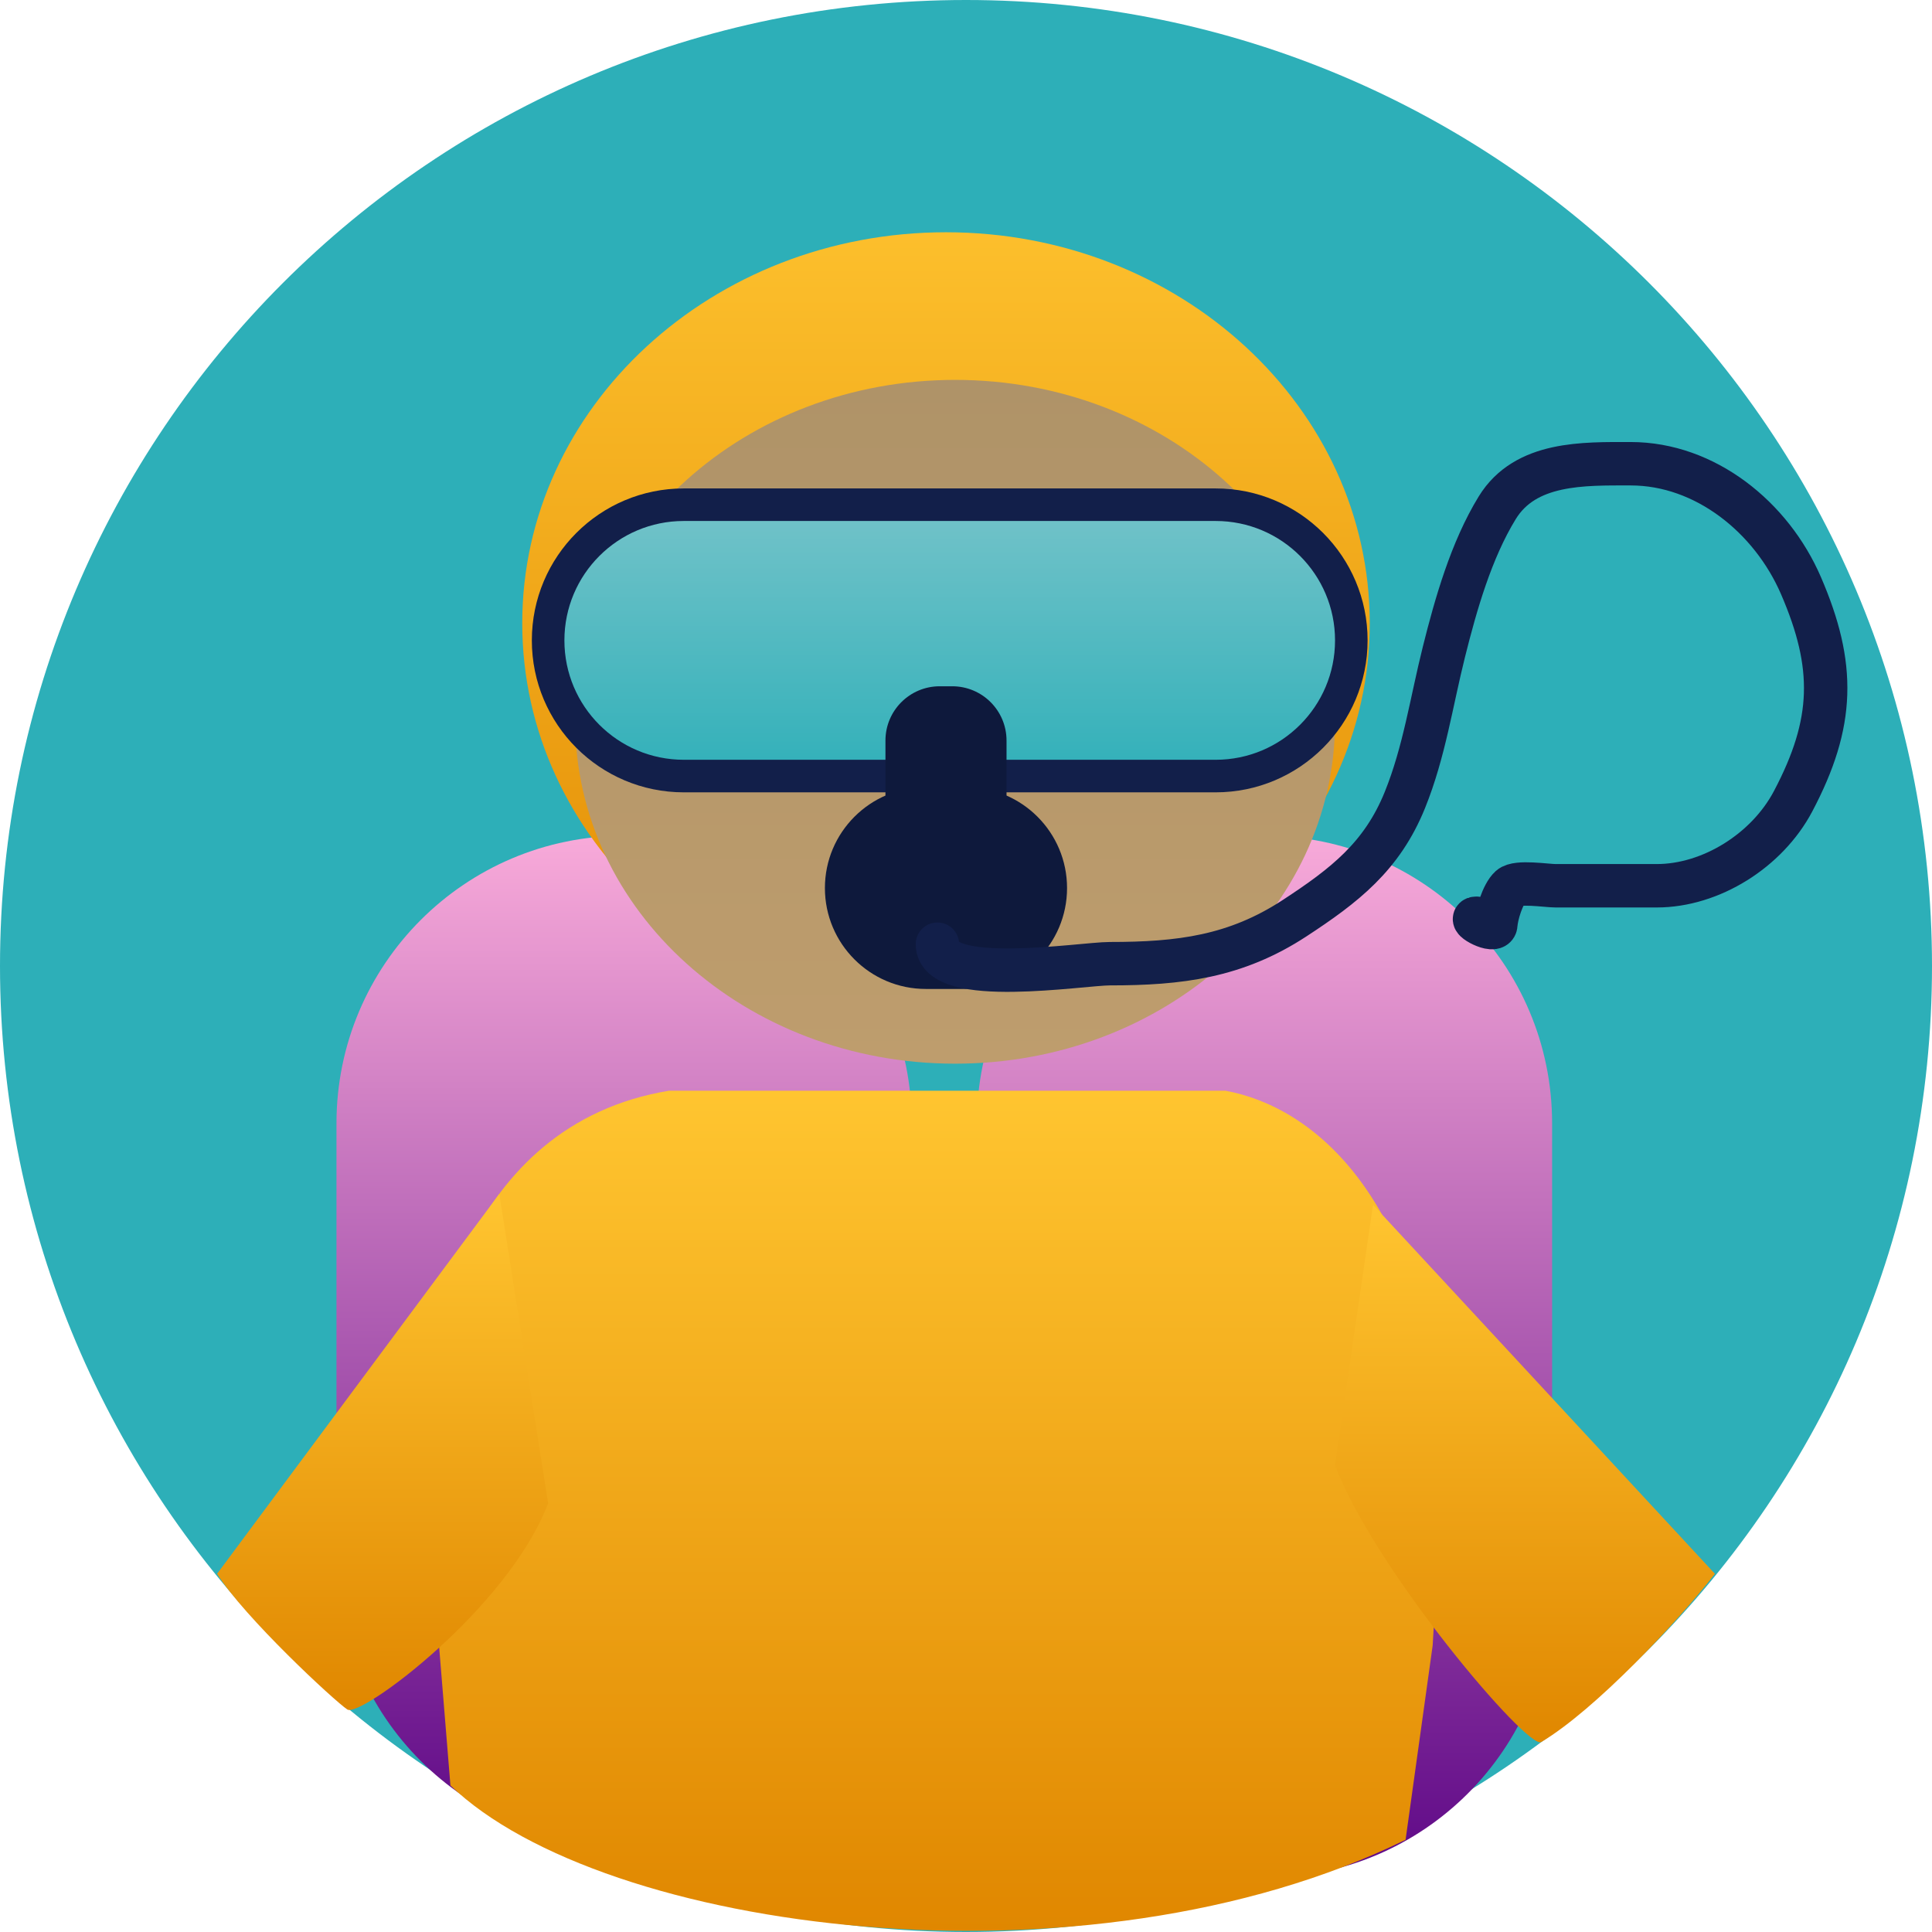
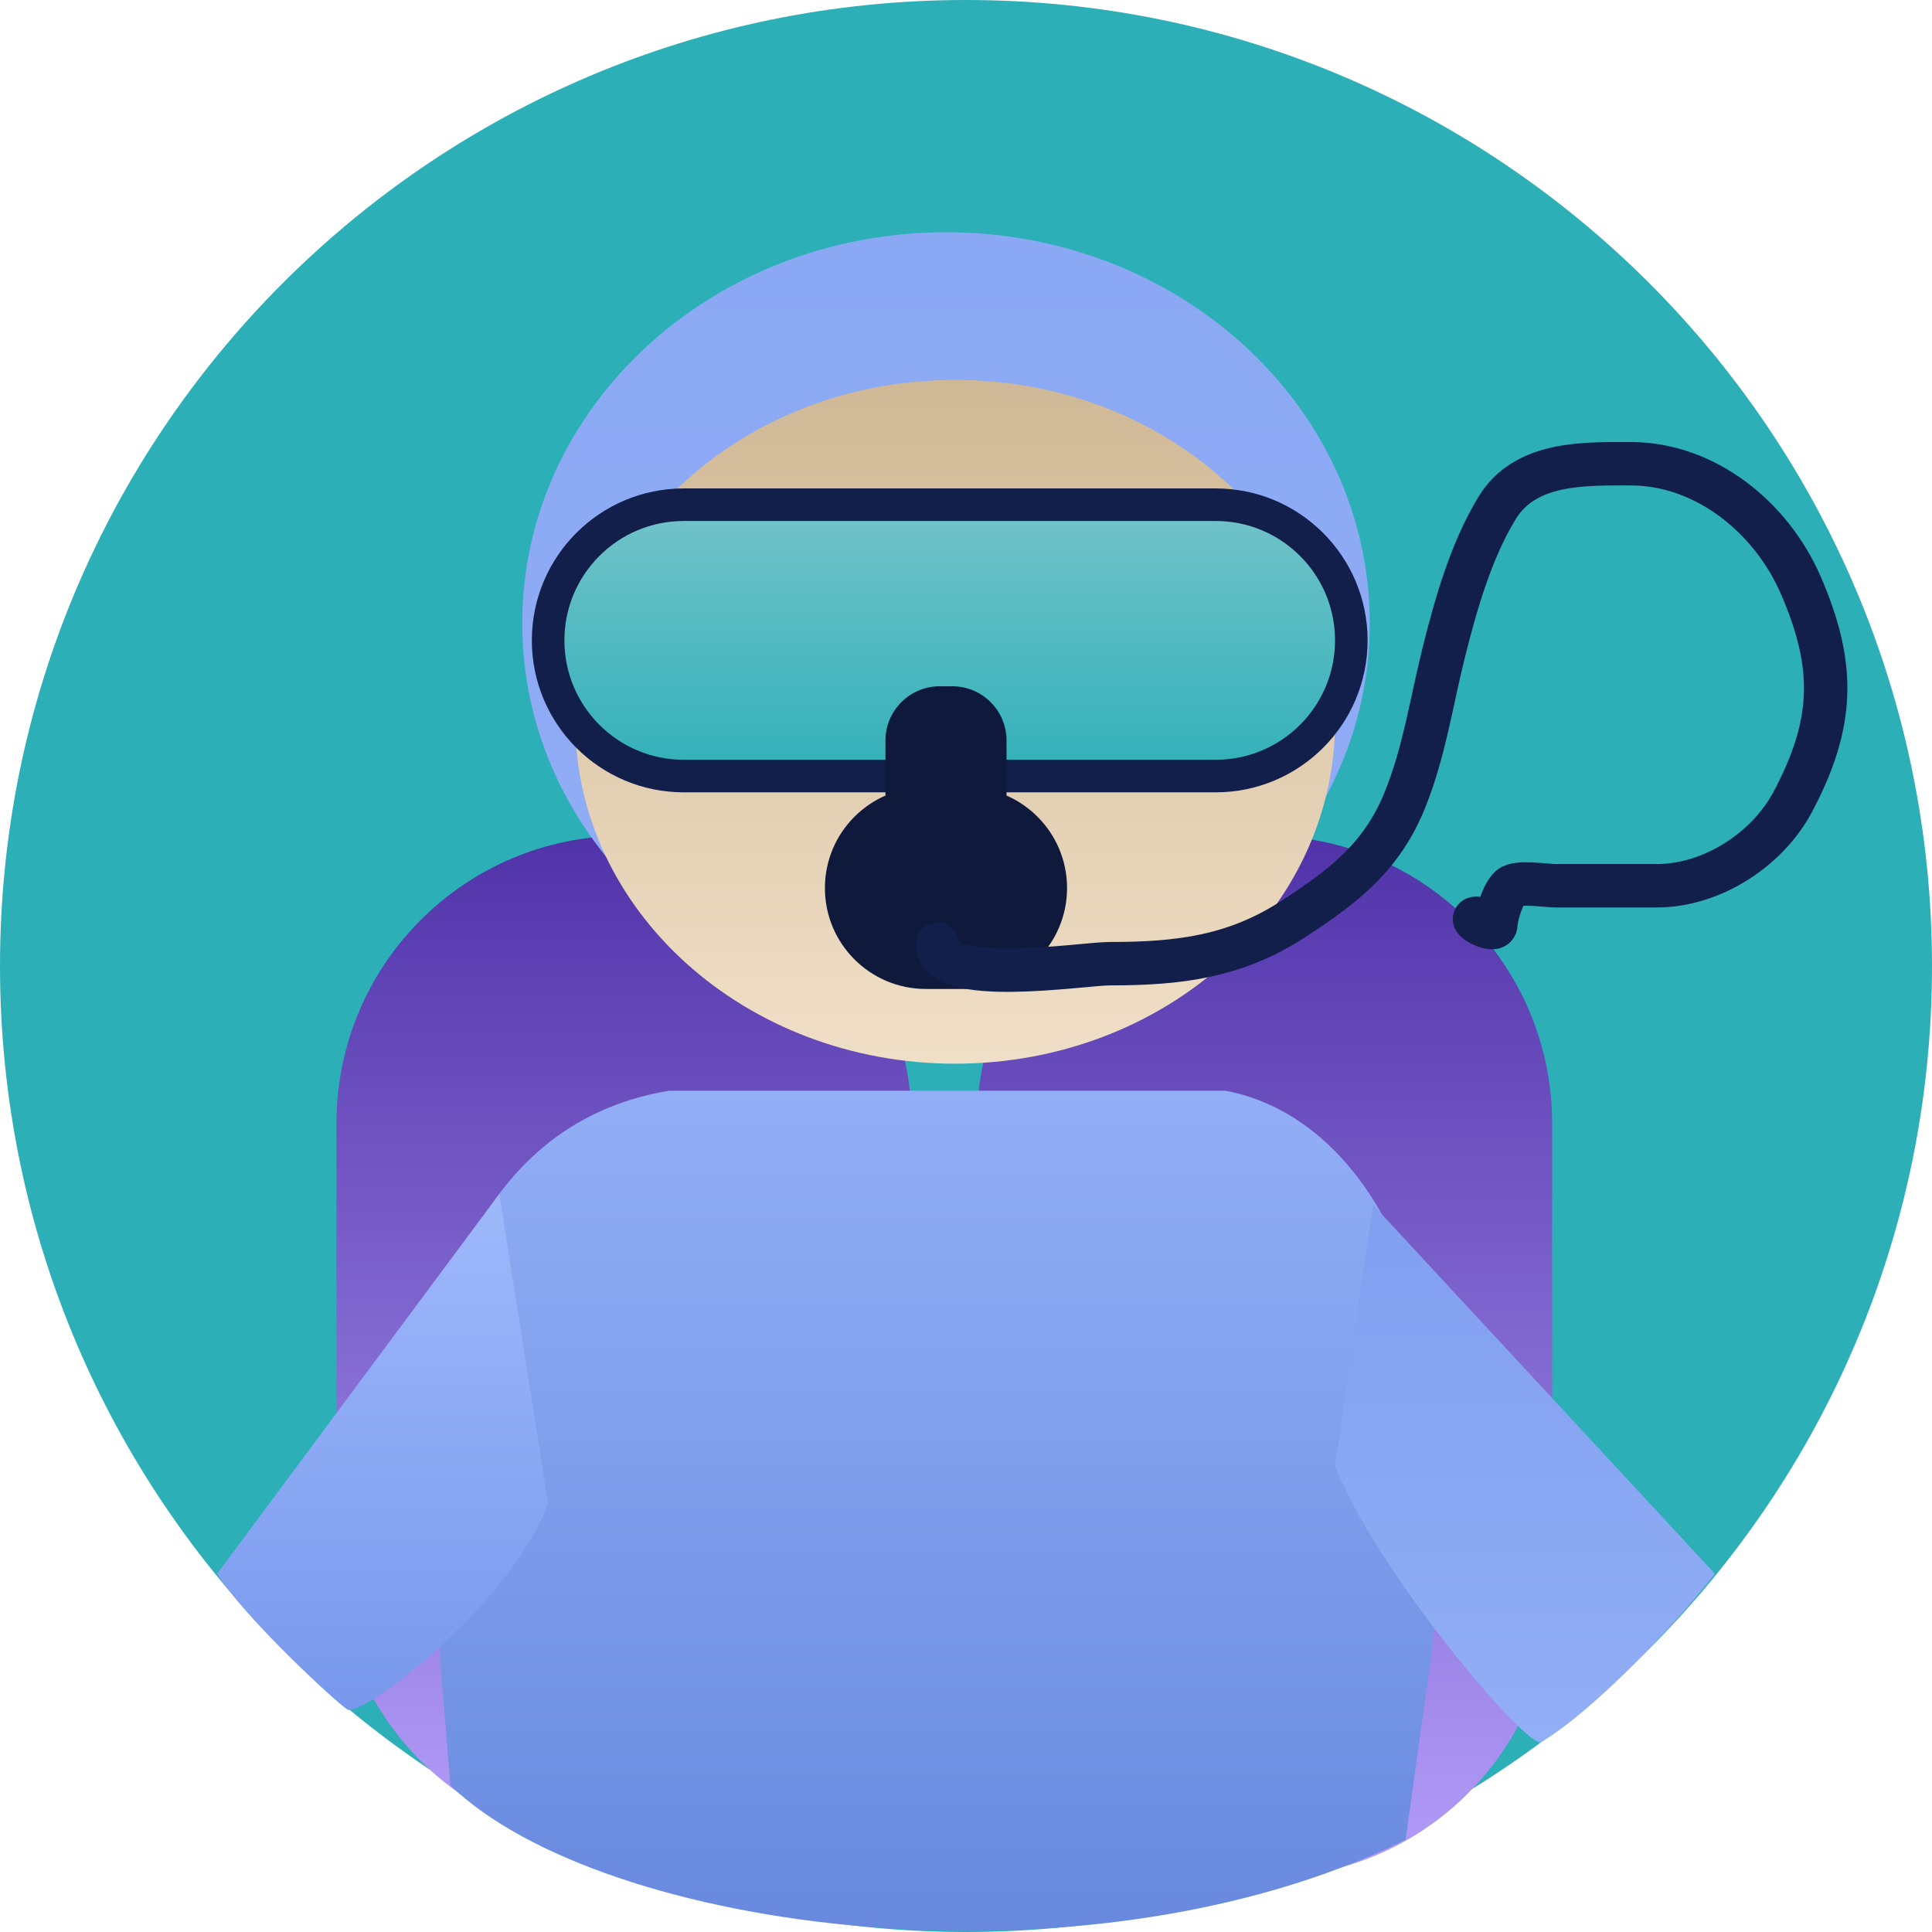
<svg xmlns="http://www.w3.org/2000/svg" width="178" height="178" viewBox="0 0 178 178" fill="none">
  <circle cx="89" cy="89" r="89" fill="#2DAFB8" />
-   <rect x="31" y="77" width="53" height="93" rx="26.5" fill="url(#paint0_linear_274_1346)" />
-   <rect x="90" y="77" width="53" height="96" rx="26.5" fill="url(#paint1_linear_274_1346)" />
-   <ellipse cx="87.157" cy="57.42" rx="39.041" ry="36.021" fill="url(#paint2_linear_274_1346)" />
-   <path d="M39.019 134.078L41.5 164.5C55.5 178 100 184 129.5 169.5L131.995 151.601L133 134.078C131.492 110.226 120.938 101.951 112.897 100.491H61.635C42.738 103.606 38.684 124.18 39.019 134.078Z" fill="url(#paint3_linear_274_1346)" />
-   <path d="M20 145L46 110L50.5 138.5C46.833 148.167 33.2 158.3 32 157.5C30.8 156.7 22.5 149 20 145Z" fill="url(#paint4_linear_274_1346)" />
-   <path d="M158 145L126.5 111L123 135C126.667 144.667 140.763 161.242 142 160.5C147 157.5 154.5 149.5 158 145Z" fill="url(#paint5_linear_274_1346)" />
-   <ellipse cx="88" cy="66.5" rx="35" ry="31.5" fill="url(#paint6_linear_274_1346)" />
-   <rect x="50.5" y="46.5" width="74" height="25" rx="12.5" fill="url(#paint7_linear_274_1346)" stroke="#121F4A" stroke-width="3" />
+   <rect x="31" y="77" width="53" height="93" rx="26.5" fill="url(#paint0_linear_272_1478)" />
+   <rect x="90" y="77" width="53" height="96" rx="26.5" fill="url(#paint1_linear_272_1478)" />
+   <path d="M39.019 134.078L41.5 164.5C55.5 178 100 184 129.5 169.5L131.995 151.601L133 134.078C131.492 110.226 120.938 101.951 112.897 100.491H61.635C42.738 103.606 38.684 124.18 39.019 134.078Z" fill="url(#paint2_linear_272_1478)" />
+   <ellipse cx="87.157" cy="57.42" rx="39.041" ry="36.021" fill="url(#paint3_linear_272_1478)" />
+   <path d="M20 145L46 110L50.5 138.5C46.833 148.167 33.2 158.3 32 157.5C30.8 156.7 22.5 149 20 145Z" fill="url(#paint4_linear_272_1478)" />
+   <path d="M158 145L126.5 111L123 135C126.667 144.667 140.763 161.242 142 160.5C147 157.5 154.5 149.5 158 145Z" fill="url(#paint5_linear_272_1478)" />
+   <ellipse cx="88" cy="66.5" rx="35" ry="31.5" fill="url(#paint6_linear_272_1478)" />
+   <rect x="50.5" y="46.5" width="74" height="25" rx="12.5" fill="url(#paint7_linear_272_1478)" stroke="#121F4A" stroke-width="3" />
  <rect x="76.001" y="72.524" width="22.309" height="18.591" rx="9.296" fill="#0E193C" />
  <rect x="81.579" y="63.228" width="11.155" height="19.521" rx="5" fill="#0E193C" />
  <path d="M86.367 86.992C86.367 90.966 99.677 88.787 102.253 88.787C108.676 88.787 113.841 88.152 119.269 84.599C123.864 81.592 127.326 78.925 129.439 73.699C131.225 69.279 131.88 64.662 133.028 60.073C134.13 55.664 135.546 50.691 137.946 46.779C140.541 42.552 145.921 42.725 150.243 42.725C157.103 42.725 163.204 47.647 165.929 53.958C169.115 61.334 169.029 66.581 165.198 73.832C162.808 78.355 157.642 81.608 152.636 81.608C149.534 81.608 146.432 81.608 143.33 81.608C142.475 81.608 139.787 81.162 139.143 81.741C138.433 82.38 137.868 84.324 137.813 85.198C137.76 86.046 135.168 84.599 136.019 84.599" stroke="#121F4A" stroke-width="4" stroke-linecap="round" />
  <defs>
-     <linearGradient id="paint0_linear_274_1346" x1="57.5" y1="77" x2="57.5" y2="170" gradientUnits="userSpaceOnUse">
-       <stop stop-color="#F8AAD9" />
-       <stop offset="1" stop-color="#5E0887" />
+     <linearGradient id="paint0_linear_272_1478" x1="57.5" y1="77" x2="57.5" y2="170" gradientUnits="userSpaceOnUse">
+       <stop stop-color="#5133A9" />
+       <stop offset="1" stop-color="#B39DF9" />
    </linearGradient>
-     <linearGradient id="paint1_linear_274_1346" x1="116.5" y1="77" x2="116.5" y2="173" gradientUnits="userSpaceOnUse">
-       <stop stop-color="#F8AAD9" />
-       <stop offset="1" stop-color="#5E0887" />
+     <linearGradient id="paint1_linear_272_1478" x1="116.5" y1="77" x2="116.5" y2="173" gradientUnits="userSpaceOnUse">
+       <stop stop-color="#5133A9" />
+       <stop offset="1" stop-color="#B39DF9" />
    </linearGradient>
-     <linearGradient id="paint2_linear_274_1346" x1="87.157" y1="21.398" x2="87.157" y2="93.441" gradientUnits="userSpaceOnUse">
-       <stop stop-color="#FCBF2C" />
-       <stop offset="1" stop-color="#E38D05" />
-       <stop offset="1" stop-color="#132251" />
+     <linearGradient id="paint2_linear_272_1478" x1="86" y1="100.491" x2="86" y2="177.402" gradientUnits="userSpaceOnUse">
+       <stop stop-color="#92AEF6" />
+       <stop offset="1" stop-color="#6889DE" />
    </linearGradient>
-     <linearGradient id="paint3_linear_274_1346" x1="86" y1="100.491" x2="86" y2="177.894" gradientUnits="userSpaceOnUse">
-       <stop stop-color="#FFC530" />
-       <stop offset="1" stop-color="#E08700" />
+     <linearGradient id="paint3_linear_272_1478" x1="87.157" y1="21.398" x2="87.157" y2="93.441" gradientUnits="userSpaceOnUse">
+       <stop stop-color="#8BA8F4" />
+       <stop offset="1" stop-color="#91ADF6" />
    </linearGradient>
-     <linearGradient id="paint4_linear_274_1346" x1="35.25" y1="110" x2="35.25" y2="157.544" gradientUnits="userSpaceOnUse">
-       <stop stop-color="#FFC530" />
-       <stop offset="1" stop-color="#E08700" />
+     <linearGradient id="paint4_linear_272_1478" x1="35.25" y1="110.5" x2="35.25" y2="157.544" gradientUnits="userSpaceOnUse">
+       <stop stop-color="#9EB8FB" />
+       <stop offset="1" stop-color="#7898EC" />
    </linearGradient>
-     <linearGradient id="paint5_linear_274_1346" x1="140.5" y1="111" x2="140.5" y2="160.524" gradientUnits="userSpaceOnUse">
-       <stop stop-color="#FFC530" />
-       <stop offset="1" stop-color="#E08700" />
+     <linearGradient id="paint5_linear_272_1478" x1="140.5" y1="111.5" x2="140.5" y2="160.524" gradientUnits="userSpaceOnUse">
+       <stop stop-color="#809FEF" />
+       <stop offset="1" stop-color="#92AEF6" />
    </linearGradient>
-     <linearGradient id="paint6_linear_274_1346" x1="88" y1="35" x2="88" y2="98" gradientUnits="userSpaceOnUse">
-       <stop stop-color="#AF9368" />
-       <stop offset="1" stop-color="#BE9D6D" />
+     <linearGradient id="paint6_linear_272_1478" x1="88" y1="35" x2="88" y2="98" gradientUnits="userSpaceOnUse">
+       <stop stop-color="#CFB895" />
+       <stop offset="1" stop-color="#F0DFC7" />
    </linearGradient>
-     <linearGradient id="paint7_linear_274_1346" x1="87.5" y1="45" x2="87.5" y2="73" gradientUnits="userSpaceOnUse">
+     <linearGradient id="paint7_linear_272_1478" x1="87.5" y1="45" x2="87.5" y2="73" gradientUnits="userSpaceOnUse">
      <stop stop-color="#77C4CA" />
      <stop offset="1" stop-color="#2DAFB8" />
    </linearGradient>
  </defs>
</svg>
